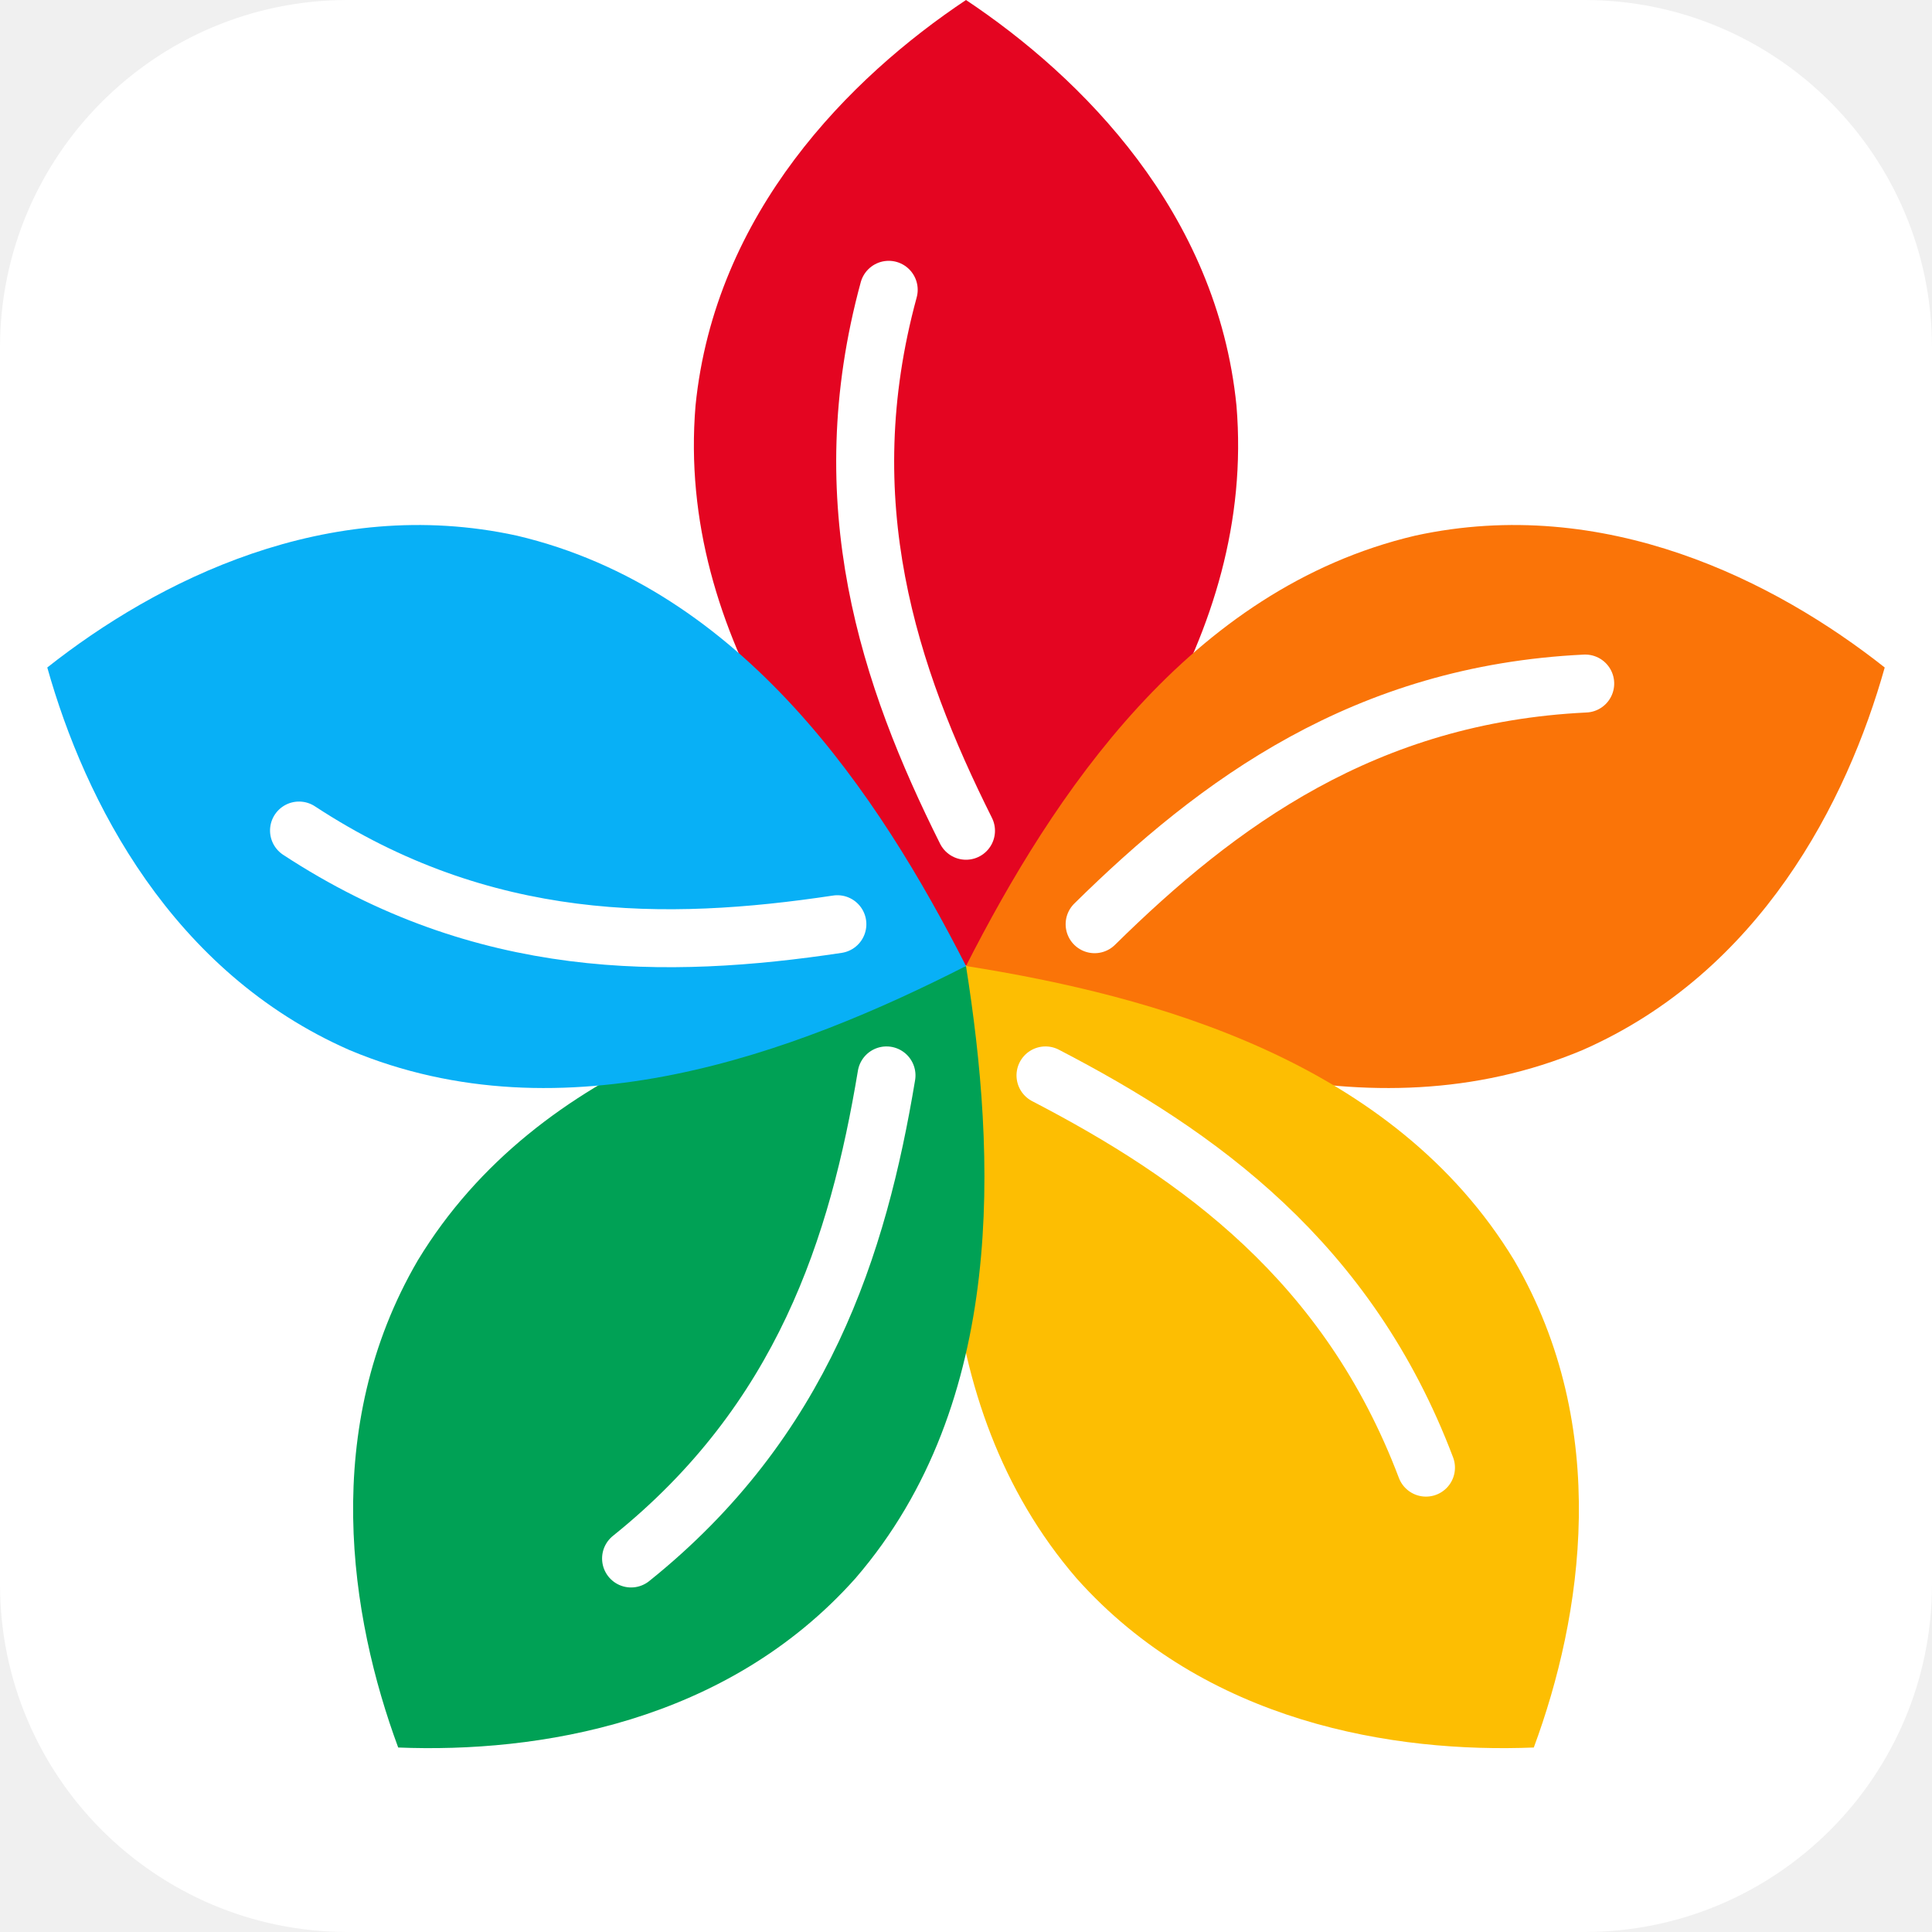
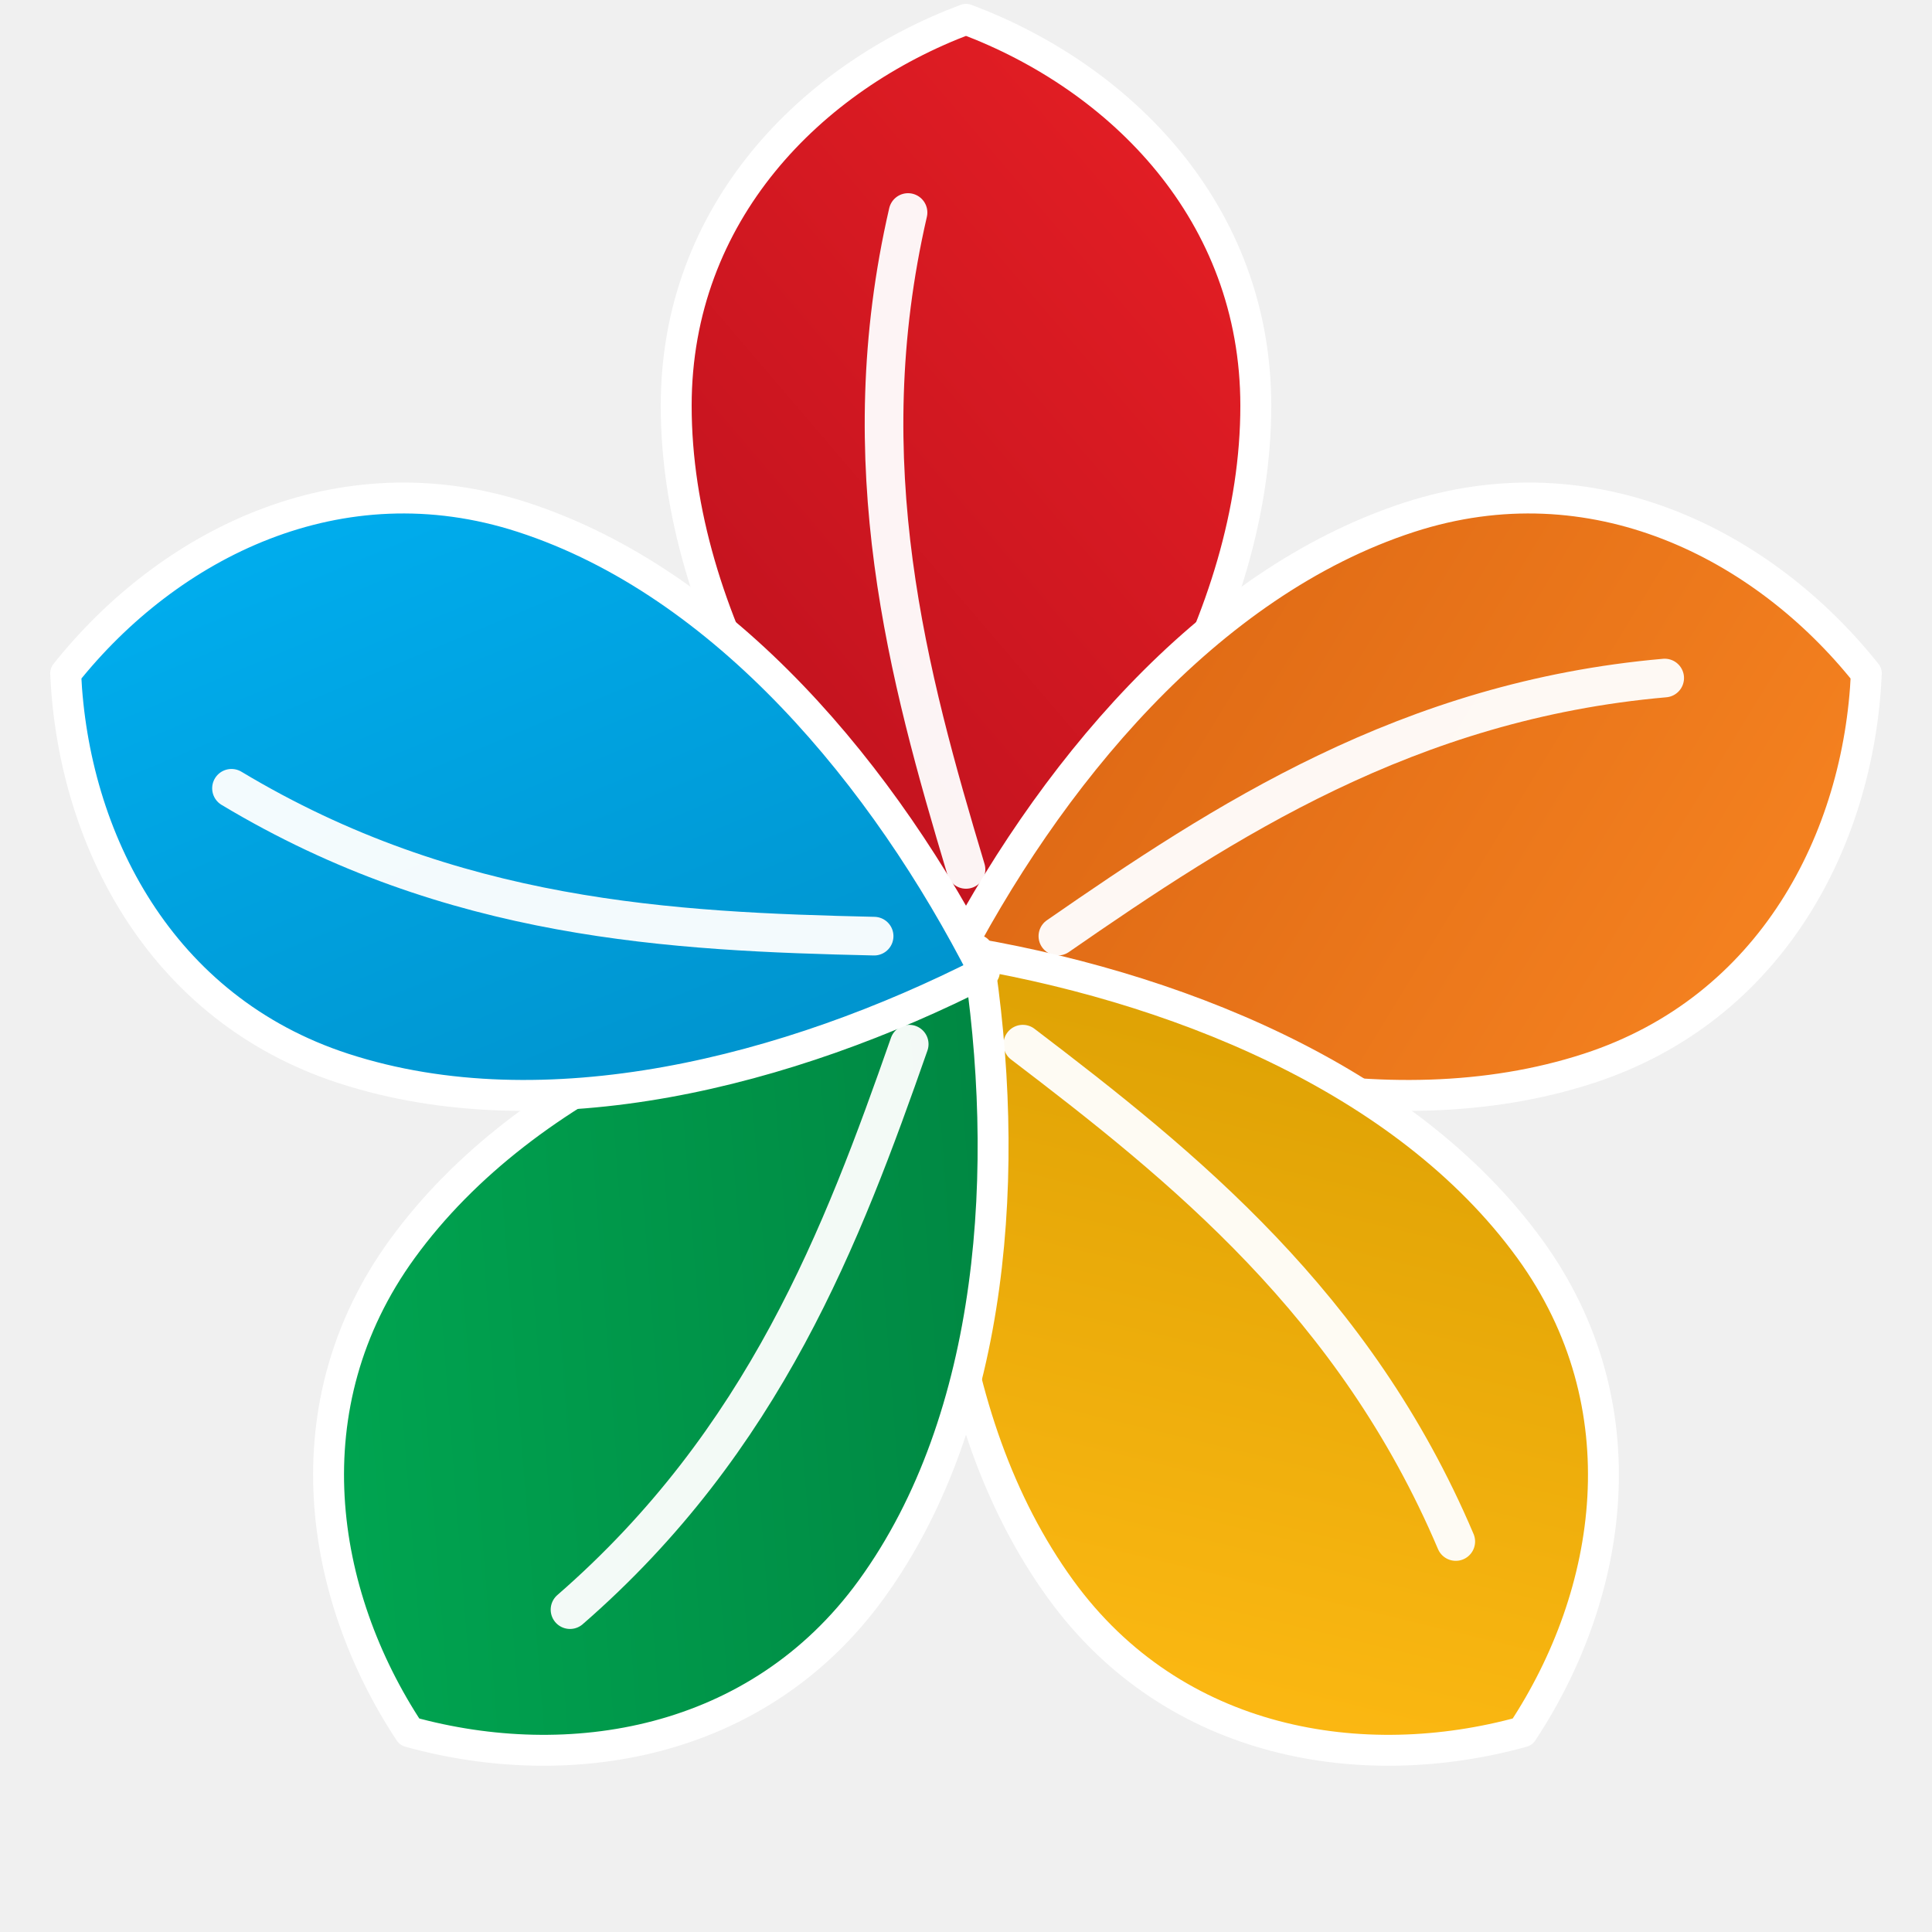
- <svg xmlns="http://www.w3.org/2000/svg" viewBox="0 0 100 100">
-   <rect width="100" height="100" rx="18" fill="white" />
+ <svg xmlns="http://www.w3.org/2000/svg" viewBox="0 0 100 100" role="img" aria-labelledby="title desc">
+   <defs>
+     <linearGradient id="red" x1="0" y1="1" x2="0.7" y2="0">
+       <stop offset="0" stop-color="#B80F1D" />
+       <stop offset="1" stop-color="#E31E24" />
+     </linearGradient>
+     <linearGradient id="orange" x1="0" y1="1" x2="0.7" y2="0">
+       <stop offset="0" stop-color="#D96312" />
+       <stop offset="1" stop-color="#F58220" />
+     </linearGradient>
+     <linearGradient id="yellow" x1="0" y1="1" x2="0.7" y2="0">
+       <stop offset="0" stop-color="#D59B00" />
+       <stop offset="1" stop-color="#FDB913" />
+     </linearGradient>
+     <linearGradient id="green" x1="0" y1="1" x2="0.7" y2="0">
+       <stop offset="0" stop-color="#007E3E" />
+       <stop offset="1" stop-color="#00A651" />
+     </linearGradient>
+     <linearGradient id="cyan" x1="0" y1="1" x2="0.7" y2="0">
+       <stop offset="0" stop-color="#008CC4" />
+       <stop offset="1" stop-color="#00AEEF" />
+     </linearGradient>
+   </defs>
  <g transform="translate(50 50)">
-     <path d="M0 0C-7-7-15-17-14-29C-13-39-6-46 0-50C6-46 13-39 14-29C15-17 7-7 0 0Z" fill="#E40521" />
-     <path d="M0-7C-4-15-7-24-4-35" fill="none" stroke="white" stroke-width="3" stroke-linecap="round" />
-     <path d="M0 0C-7-7-15-17-14-29C-13-39-6-46 0-50C6-46 13-39 14-29C15-17 7-7 0 0Z" fill="#FA7408" transform="rotate(72)" />
-     <path d="M0-7C-4-15-7-24-4-35" fill="none" stroke="white" stroke-width="3" stroke-linecap="round" transform="rotate(72)" />
-     <path d="M0 0C-7-7-15-17-14-29C-13-39-6-46 0-50C6-46 13-39 14-29C15-17 7-7 0 0Z" fill="#FDBE02" transform="rotate(144)" />
-     <path d="M0-7C-4-15-7-24-4-35" fill="none" stroke="white" stroke-width="3" stroke-linecap="round" transform="rotate(144)" />
-     <path d="M0 0C-7-7-15-17-14-29C-13-39-6-46 0-50C6-46 13-39 14-29C15-17 7-7 0 0Z" fill="#00A155" transform="rotate(216)" />
-     <path d="M0-7C-4-15-7-24-4-35" fill="none" stroke="white" stroke-width="3" stroke-linecap="round" transform="rotate(216)" />
-     <path d="M0 0C-7-7-15-17-14-29C-13-39-6-46 0-50C6-46 13-39 14-29C15-17 7-7 0 0Z" fill="#08B0F6" transform="rotate(288)" />
-     <path d="M0-7C-4-15-7-24-4-35" fill="none" stroke="white" stroke-width="3" stroke-linecap="round" transform="rotate(288)" />
+     <g>
+       <path d="M0 1 C-8 -7 -15 -18 -15 -29 C-15 -39 -8 -46 0 -49 C8 -46 15 -39 15 -29 C15 -18 8 -7 0 1 Z" fill="url(#red)" stroke="#fff" stroke-width="1.6" stroke-linejoin="round" />
+       <path d="M0 -5 C-3 -15 -6 -26 -3 -39" fill="none" stroke="#fff" stroke-width="2" stroke-linecap="round" opacity=".95" />
+     </g>
+     <g transform="rotate(72)">
+       <path d="M0 1 C-8 -7 -15 -18 -15 -29 C-15 -39 -8 -46 0 -49 C8 -46 15 -39 15 -29 C15 -18 8 -7 0 1 Z" fill="url(#orange)" stroke="#fff" stroke-width="1.6" stroke-linejoin="round" />
+       <path d="M0 -5 C-3 -15 -6 -26 -3 -39" fill="none" stroke="#fff" stroke-width="2" stroke-linecap="round" opacity=".95" />
+     </g>
+     <g transform="rotate(144)">
+       <path d="M0 1 C-8 -7 -15 -18 -15 -29 C-15 -39 -8 -46 0 -49 C8 -46 15 -39 15 -29 C15 -18 8 -7 0 1 Z" fill="url(#yellow)" stroke="#fff" stroke-width="1.6" stroke-linejoin="round" />
+       <path d="M0 -5 C-3 -15 -6 -26 -3 -39" fill="none" stroke="#fff" stroke-width="2" stroke-linecap="round" opacity=".95" />
+     </g>
+     <g transform="rotate(216)">
+       <path d="M0 1 C-8 -7 -15 -18 -15 -29 C-15 -39 -8 -46 0 -49 C8 -46 15 -39 15 -29 C15 -18 8 -7 0 1 Z" fill="url(#green)" stroke="#fff" stroke-width="1.6" stroke-linejoin="round" />
+       <path d="M0 -5 C-3 -15 -6 -26 -3 -39" fill="none" stroke="#fff" stroke-width="2" stroke-linecap="round" opacity=".95" />
+     </g>
+     <g transform="rotate(288)">
+       <path d="M0 1 C-8 -7 -15 -18 -15 -29 C-15 -39 -8 -46 0 -49 C8 -46 15 -39 15 -29 C15 -18 8 -7 0 1 Z" fill="url(#cyan)" stroke="#fff" stroke-width="1.6" stroke-linejoin="round" />
+       <path d="M0 -5 C-3 -15 -6 -26 -3 -39" fill="none" stroke="#fff" stroke-width="2" stroke-linecap="round" opacity=".95" />
+     </g>
  </g>
</svg>
